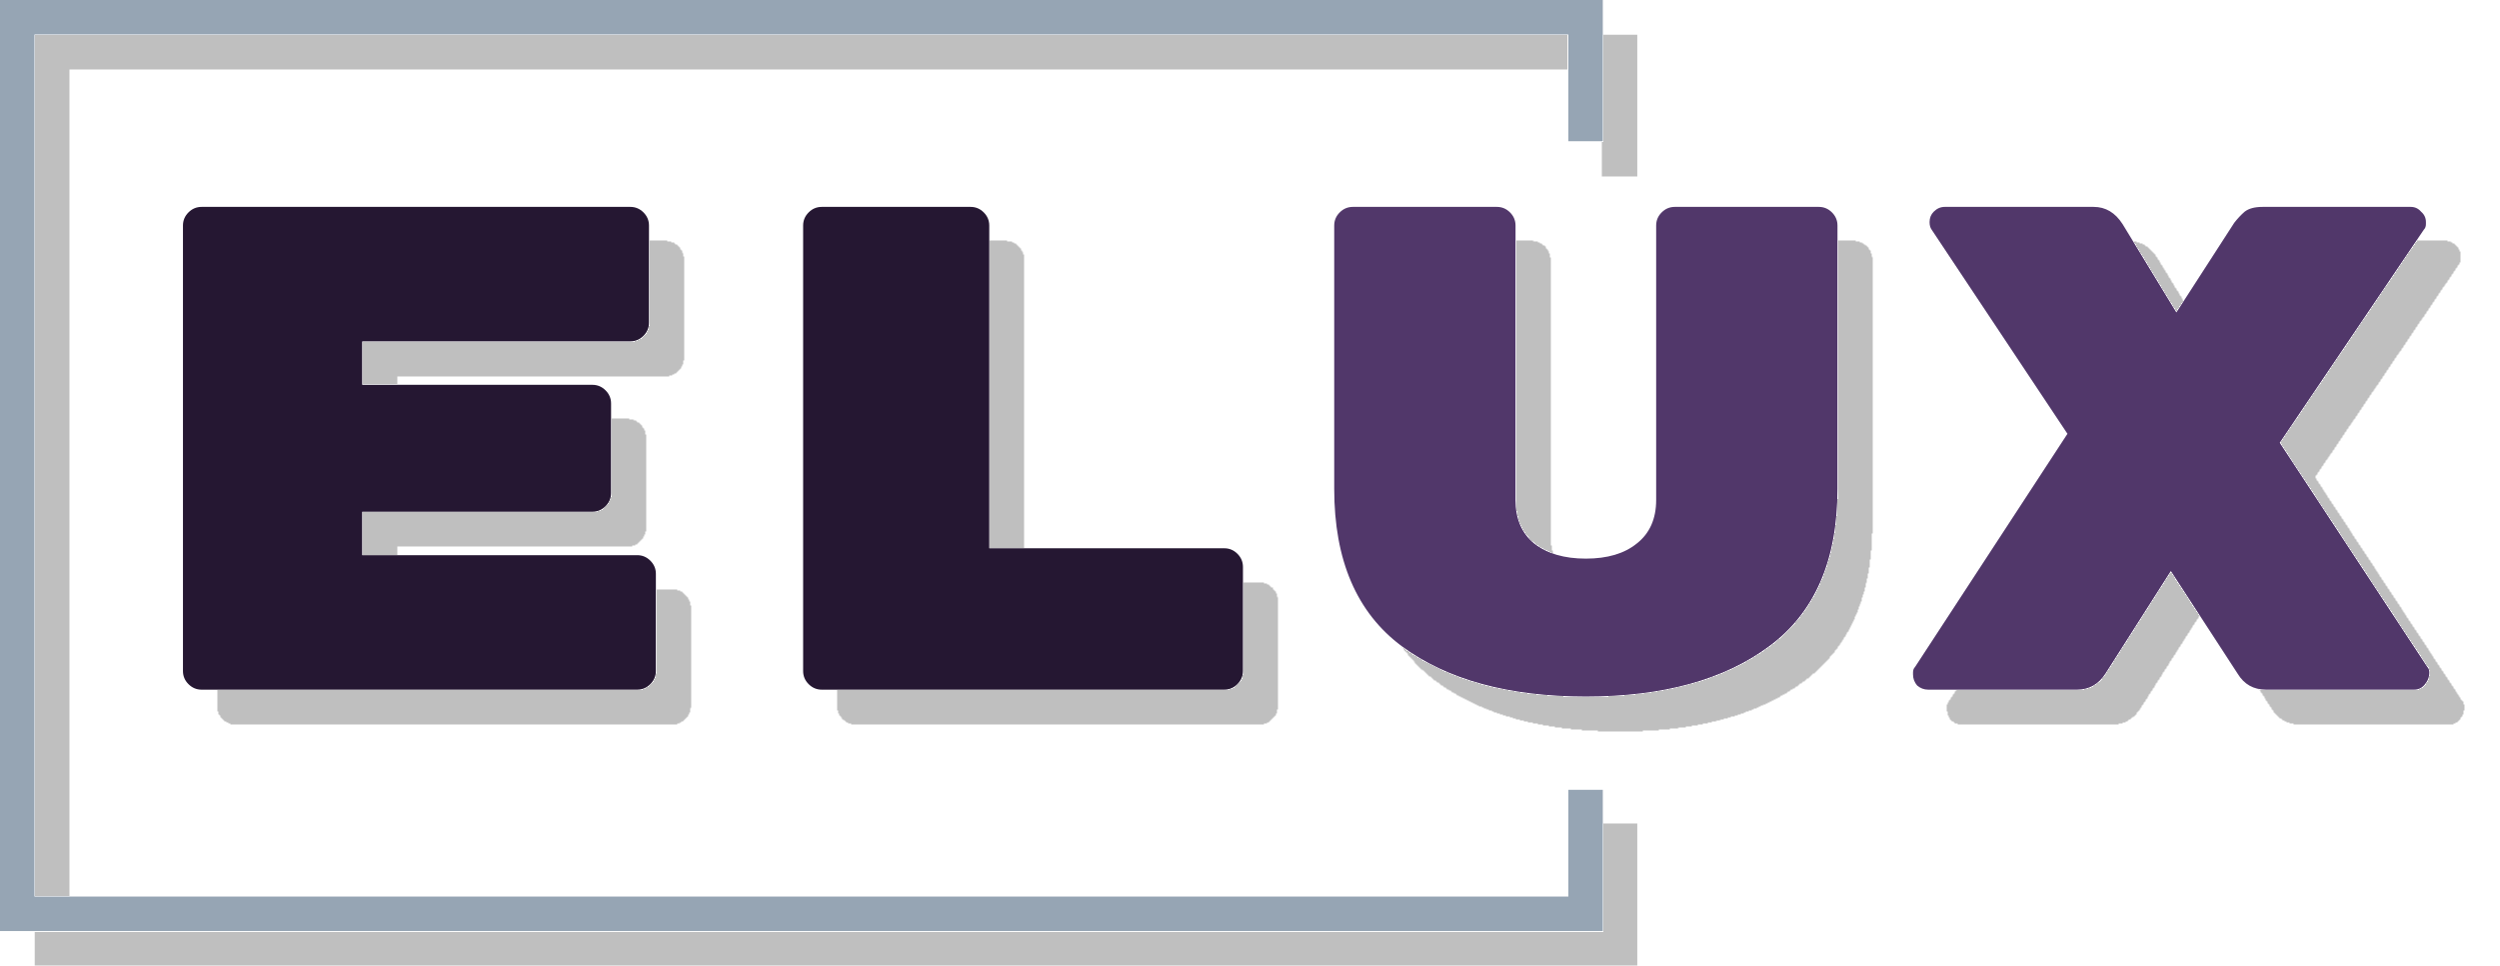
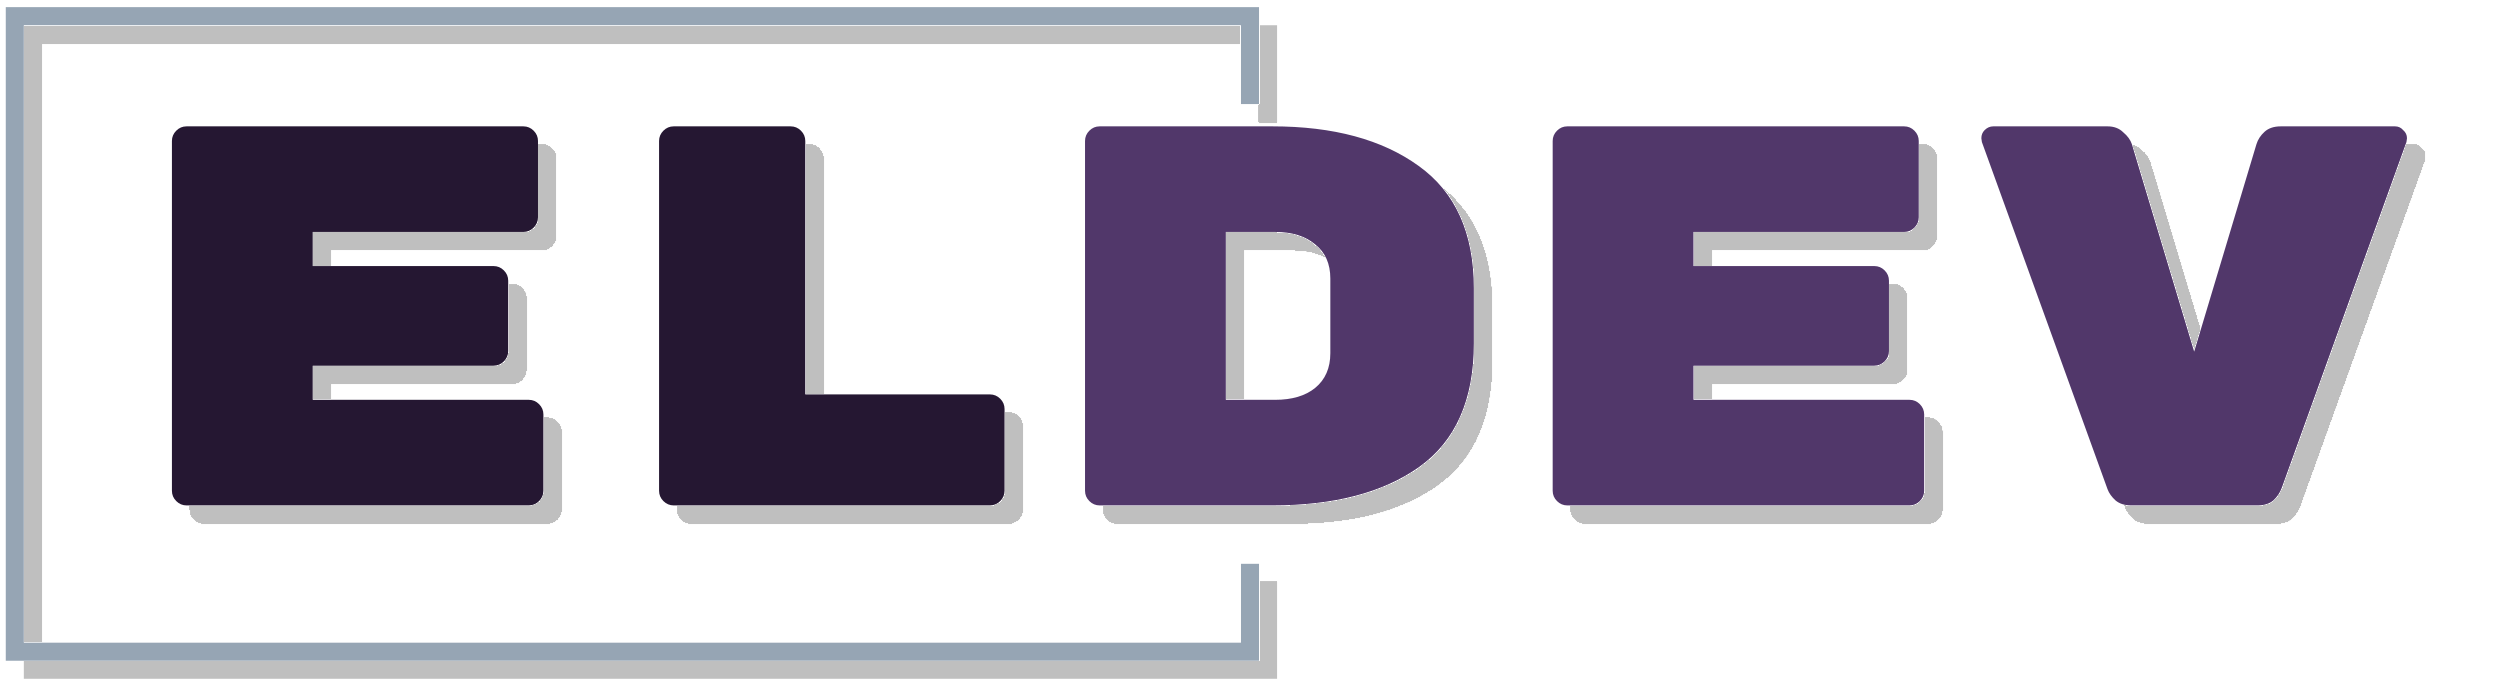
- <svg xmlns="http://www.w3.org/2000/svg" width="145" height="56" viewBox="0 0 145 56" fill="none">
-   <g filter="url(#filter0_d_340_397738)">
-     <path d="M92 45.809V53H1V1H92V8.191" stroke="#96A5B4" stroke-width="2" />
+ <svg xmlns="http://www.w3.org/2000/svg" width="277" height="76" viewBox="0 0 277 76" fill="none">
+   <g filter="url(#filter0_d_594_1133)">
+     <path d="M138.5 62.47V72.209L1.639 72.209V1.791L138.5 1.791V11.53" stroke="#96A5B4" stroke-width="2" />
  </g>
-   <g filter="url(#filter1_d_340_397738)">
-     <path d="M36.976 32.2C37.269 32.2 37.522 32.307 37.736 32.52C37.949 32.733 38.056 32.987 38.056 33.28V38.92C38.056 39.213 37.949 39.467 37.736 39.68C37.522 39.893 37.269 40 36.976 40H11.696C11.402 40 11.149 39.893 10.936 39.68C10.722 39.467 10.616 39.213 10.616 38.92V13.08C10.616 12.787 10.722 12.533 10.936 12.32C11.149 12.107 11.402 12 11.696 12H36.576C36.869 12 37.122 12.107 37.336 12.32C37.549 12.533 37.656 12.787 37.656 13.08V18.72C37.656 19.013 37.549 19.267 37.336 19.48C37.122 19.693 36.869 19.8 36.576 19.8H21.016V22.32H34.376C34.669 22.32 34.922 22.427 35.136 22.64C35.349 22.853 35.456 23.107 35.456 23.4V28.6C35.456 28.893 35.349 29.147 35.136 29.36C34.922 29.573 34.669 29.68 34.376 29.68H21.016V32.2H36.976ZM71.04 31.8C71.333 31.8 71.587 31.907 71.8 32.12C72.013 32.333 72.12 32.587 72.12 32.88V38.92C72.12 39.213 72.013 39.467 71.8 39.68C71.587 39.893 71.333 40 71.04 40H47.68C47.387 40 47.133 39.893 46.92 39.68C46.707 39.467 46.6 39.213 46.6 38.92V13.08C46.6 12.787 46.707 12.533 46.92 12.32C47.133 12.107 47.387 12 47.68 12H56.32C56.613 12 56.867 12.107 57.08 12.32C57.293 12.533 57.4 12.787 57.4 13.08V31.8H71.04Z" fill="#251732" />
-     <path d="M92.016 40.4C87.536 40.4 83.976 39.427 81.336 37.48C78.722 35.533 77.416 32.493 77.416 28.36V13.08C77.416 12.787 77.522 12.533 77.736 12.32C77.949 12.107 78.202 12 78.496 12H86.856C87.149 12 87.402 12.107 87.616 12.32C87.829 12.533 87.936 12.787 87.936 13.08V29C87.936 30.093 88.296 30.933 89.016 31.52C89.762 32.107 90.762 32.4 92.016 32.4C93.269 32.4 94.256 32.107 94.976 31.52C95.722 30.933 96.096 30.093 96.096 29V13.08C96.096 12.787 96.202 12.533 96.416 12.32C96.629 12.107 96.882 12 97.176 12H105.536C105.829 12 106.082 12.107 106.296 12.32C106.509 12.533 106.616 12.787 106.616 13.08V28.36C106.616 32.493 105.296 35.533 102.656 37.48C100.042 39.427 96.496 40.4 92.016 40.4ZM140.84 38.68C140.92 38.76 140.96 38.867 140.96 39C140.96 39.267 140.867 39.507 140.68 39.72C140.52 39.907 140.32 40 140.08 40H131.48C130.76 40 130.213 39.693 129.84 39.08L125.96 33.12L122.16 39.08C121.76 39.693 121.213 40 120.52 40H111.88C111.64 40 111.427 39.92 111.24 39.76C111.08 39.573 111 39.36 111 39.12V39C111 38.867 111.04 38.76 111.12 38.68L119.96 25.16L112.08 13.32C112 13.213 111.96 13.067 111.96 12.88C111.96 12.64 112.04 12.44 112.2 12.28C112.387 12.093 112.6 12 112.84 12H121.48C122.173 12 122.733 12.333 123.16 13L126.28 18.12L129.64 12.92C129.827 12.68 130.027 12.467 130.24 12.28C130.48 12.093 130.827 12 131.28 12H139.88C140.12 12 140.32 12.093 140.48 12.28C140.667 12.44 140.76 12.64 140.76 12.88V13C140.76 13.133 140.72 13.24 140.64 13.32L132.28 25.68L140.84 38.68Z" fill="#51376A" />
+   <g filter="url(#filter1_d_594_1133)">
+     <path d="M58.589 44.3C59.029 44.3 59.409 44.46 59.729 44.78C60.049 45.1 60.209 45.48 60.209 45.92V54.38C60.209 54.82 60.049 55.2 59.729 55.52C59.409 55.84 59.029 56 58.589 56H20.669C20.229 56 19.849 55.84 19.529 55.52C19.209 55.2 19.049 54.82 19.049 54.38V15.62C19.049 15.18 19.209 14.8 19.529 14.48C19.849 14.16 20.229 14 20.669 14H57.989C58.429 14 58.809 14.16 59.129 14.48C59.449 14.8 59.609 15.18 59.609 15.62V24.08C59.609 24.52 59.449 24.9 59.129 25.22C58.809 25.54 58.429 25.7 57.989 25.7H34.649V29.48H54.689C55.129 29.48 55.509 29.64 55.829 29.96C56.149 30.28 56.309 30.66 56.309 31.1V38.9C56.309 39.34 56.149 39.72 55.829 40.04C55.509 40.36 55.129 40.52 54.689 40.52H34.649V44.3H58.589ZM109.685 43.7C110.125 43.7 110.505 43.86 110.825 44.18C111.145 44.5 111.305 44.88 111.305 45.32V54.38C111.305 54.82 111.145 55.2 110.825 55.52C110.505 55.84 110.125 56 109.685 56H74.645C74.206 56 73.826 55.84 73.505 55.52C73.186 55.2 73.025 54.82 73.025 54.38V15.62C73.025 15.18 73.186 14.8 73.505 14.48C73.826 14.16 74.206 14 74.645 14H87.606C88.046 14 88.425 14.16 88.746 14.48C89.066 14.8 89.225 15.18 89.225 15.62V43.7H109.685Z" fill="#251732" />
+     <path d="M140.981 14C147.741 14 153.141 15.46 157.181 18.38C161.261 21.3 163.301 25.82 163.301 31.94V38.06C163.301 44.3 161.281 48.86 157.241 51.74C153.241 54.58 147.821 56 140.981 56H121.841C121.401 56 121.021 55.84 120.701 55.52C120.381 55.2 120.221 54.82 120.221 54.38V15.62C120.221 15.18 120.381 14.8 120.701 14.48C121.021 14.16 121.401 14 121.841 14H140.981ZM141.281 44.3C143.161 44.3 144.641 43.86 145.721 42.98C146.841 42.06 147.401 40.78 147.401 39.14V30.86C147.401 29.22 146.841 27.96 145.721 27.08C144.641 26.16 143.161 25.7 141.281 25.7H135.821V44.3H141.281ZM211.577 44.3C212.017 44.3 212.397 44.46 212.717 44.78C213.037 45.1 213.197 45.48 213.197 45.92V54.38C213.197 54.82 213.037 55.2 212.717 55.52C212.397 55.84 212.017 56 211.577 56H173.657C173.217 56 172.837 55.84 172.517 55.52C172.197 55.2 172.037 54.82 172.037 54.38V15.62C172.037 15.18 172.197 14.8 172.517 14.48C172.837 14.16 173.217 14 173.657 14H210.977C211.417 14 211.797 14.16 212.117 14.48C212.437 14.8 212.597 15.18 212.597 15.62V24.08C212.597 24.52 212.437 24.9 212.117 25.22C211.797 25.54 211.417 25.7 210.977 25.7H187.637V29.48H207.677C208.117 29.48 208.497 29.64 208.817 29.96C209.137 30.28 209.297 30.66 209.297 31.1V38.9C209.297 39.34 209.137 39.72 208.817 40.04C208.497 40.36 208.117 40.52 207.677 40.52H187.637V44.3H211.577ZM265.374 14C265.734 14 266.034 14.14 266.274 14.42C266.554 14.66 266.694 14.96 266.694 15.32L266.634 15.74L252.834 54.02C252.634 54.58 252.314 55.06 251.874 55.46C251.434 55.82 250.854 56 250.134 56H236.154C235.434 56 234.854 55.82 234.414 55.46C233.974 55.06 233.674 54.64 233.514 54.2L219.594 15.74L219.534 15.32C219.534 14.96 219.654 14.66 219.894 14.42C220.174 14.14 220.494 14 220.854 14H233.514C234.234 14 234.814 14.22 235.254 14.66C235.734 15.06 236.054 15.5 236.214 15.98L243.114 38.96L250.014 15.98C250.174 15.46 250.474 15 250.914 14.6C251.354 14.2 251.954 14 252.714 14H265.374Z" fill="#51376A" />
  </g>
  <defs>
-     <filter id="filter0_d_340_397738" x="0" y="0" width="95" height="56" filterUnits="userSpaceOnUse" color-interpolation-filters="sRGB">
+     <filter id="filter0_d_594_1133" x="0.639" y="0.791" width="140.861" height="74.418" filterUnits="userSpaceOnUse" color-interpolation-filters="sRGB">
      <feFlood flood-opacity="0" result="BackgroundImageFix" />
      <feColorMatrix in="SourceAlpha" type="matrix" values="0 0 0 0 0 0 0 0 0 0 0 0 0 0 0 0 0 0 127 0" result="hardAlpha" />
      <feOffset dx="2" dy="2" />
      <feComposite in2="hardAlpha" operator="out" />
      <feColorMatrix type="matrix" values="0 0 0 0 0 0 0 0 0 0 0 0 0 0 0 0 0 0 0.25 0" />
-       <feBlend mode="normal" in2="BackgroundImageFix" result="effect1_dropShadow_340_397738" />
-       <feBlend mode="normal" in="SourceGraphic" in2="effect1_dropShadow_340_397738" result="shape" />
+       <feBlend mode="normal" in2="BackgroundImageFix" result="effect1_dropShadow_594_1133" />
+       <feBlend mode="normal" in="SourceGraphic" in2="effect1_dropShadow_594_1133" result="shape" />
    </filter>
-     <filter id="filter1_d_340_397738" x="7" y="2" width="138" height="52" filterUnits="userSpaceOnUse" color-interpolation-filters="sRGB">
+     <filter id="filter1_d_594_1133" x="13.626" y="0" width="257" height="76" filterUnits="userSpaceOnUse" color-interpolation-filters="sRGB">
      <feFlood flood-opacity="0" result="BackgroundImageFix" />
      <feColorMatrix in="SourceAlpha" type="matrix" values="0 0 0 0 0 0 0 0 0 0 0 0 0 0 0 0 0 0 127 0" result="hardAlpha" />
      <feOffset dx="2" dy="2" />
      <feComposite in2="hardAlpha" operator="out" />
      <feColorMatrix type="matrix" values="0 0 0 0 0 0 0 0 0 0 0 0 0 0 0 0 0 0 0.25 0" />
-       <feBlend mode="normal" in2="BackgroundImageFix" result="effect1_dropShadow_340_397738" />
-       <feBlend mode="normal" in="SourceGraphic" in2="effect1_dropShadow_340_397738" result="shape" />
+       <feBlend mode="normal" in2="BackgroundImageFix" result="effect1_dropShadow_594_1133" />
+       <feBlend mode="normal" in="SourceGraphic" in2="effect1_dropShadow_594_1133" result="shape" />
    </filter>
  </defs>
</svg>
